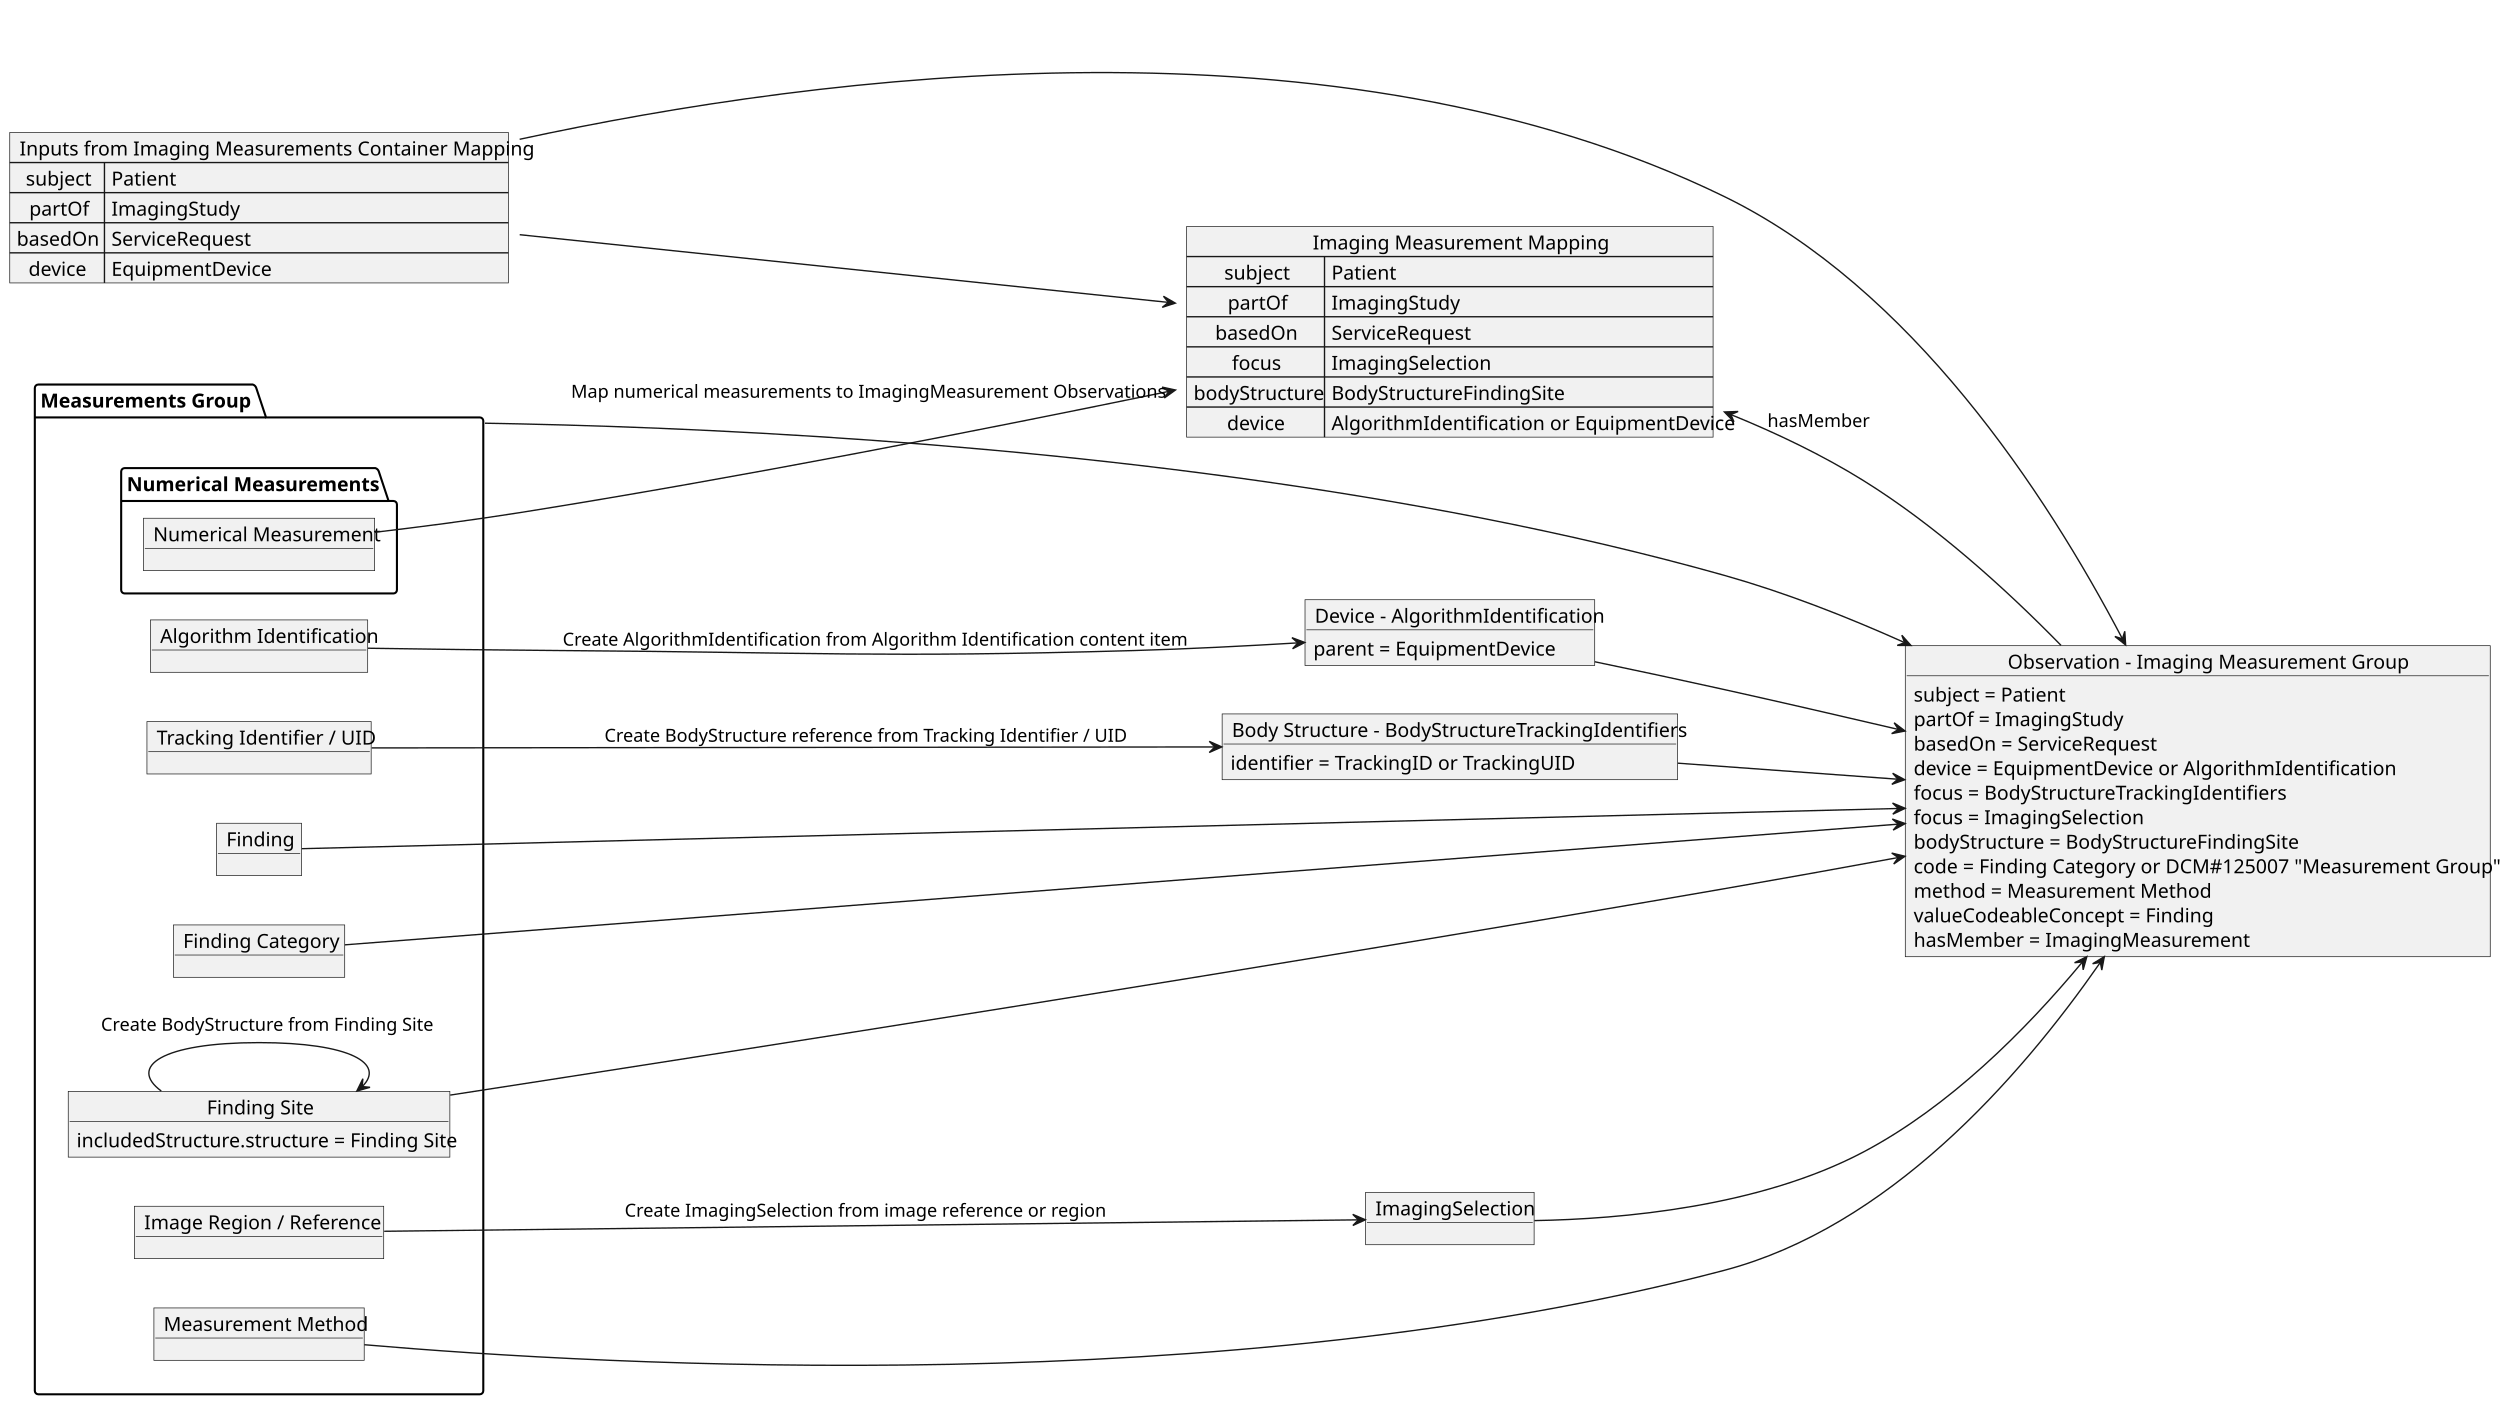
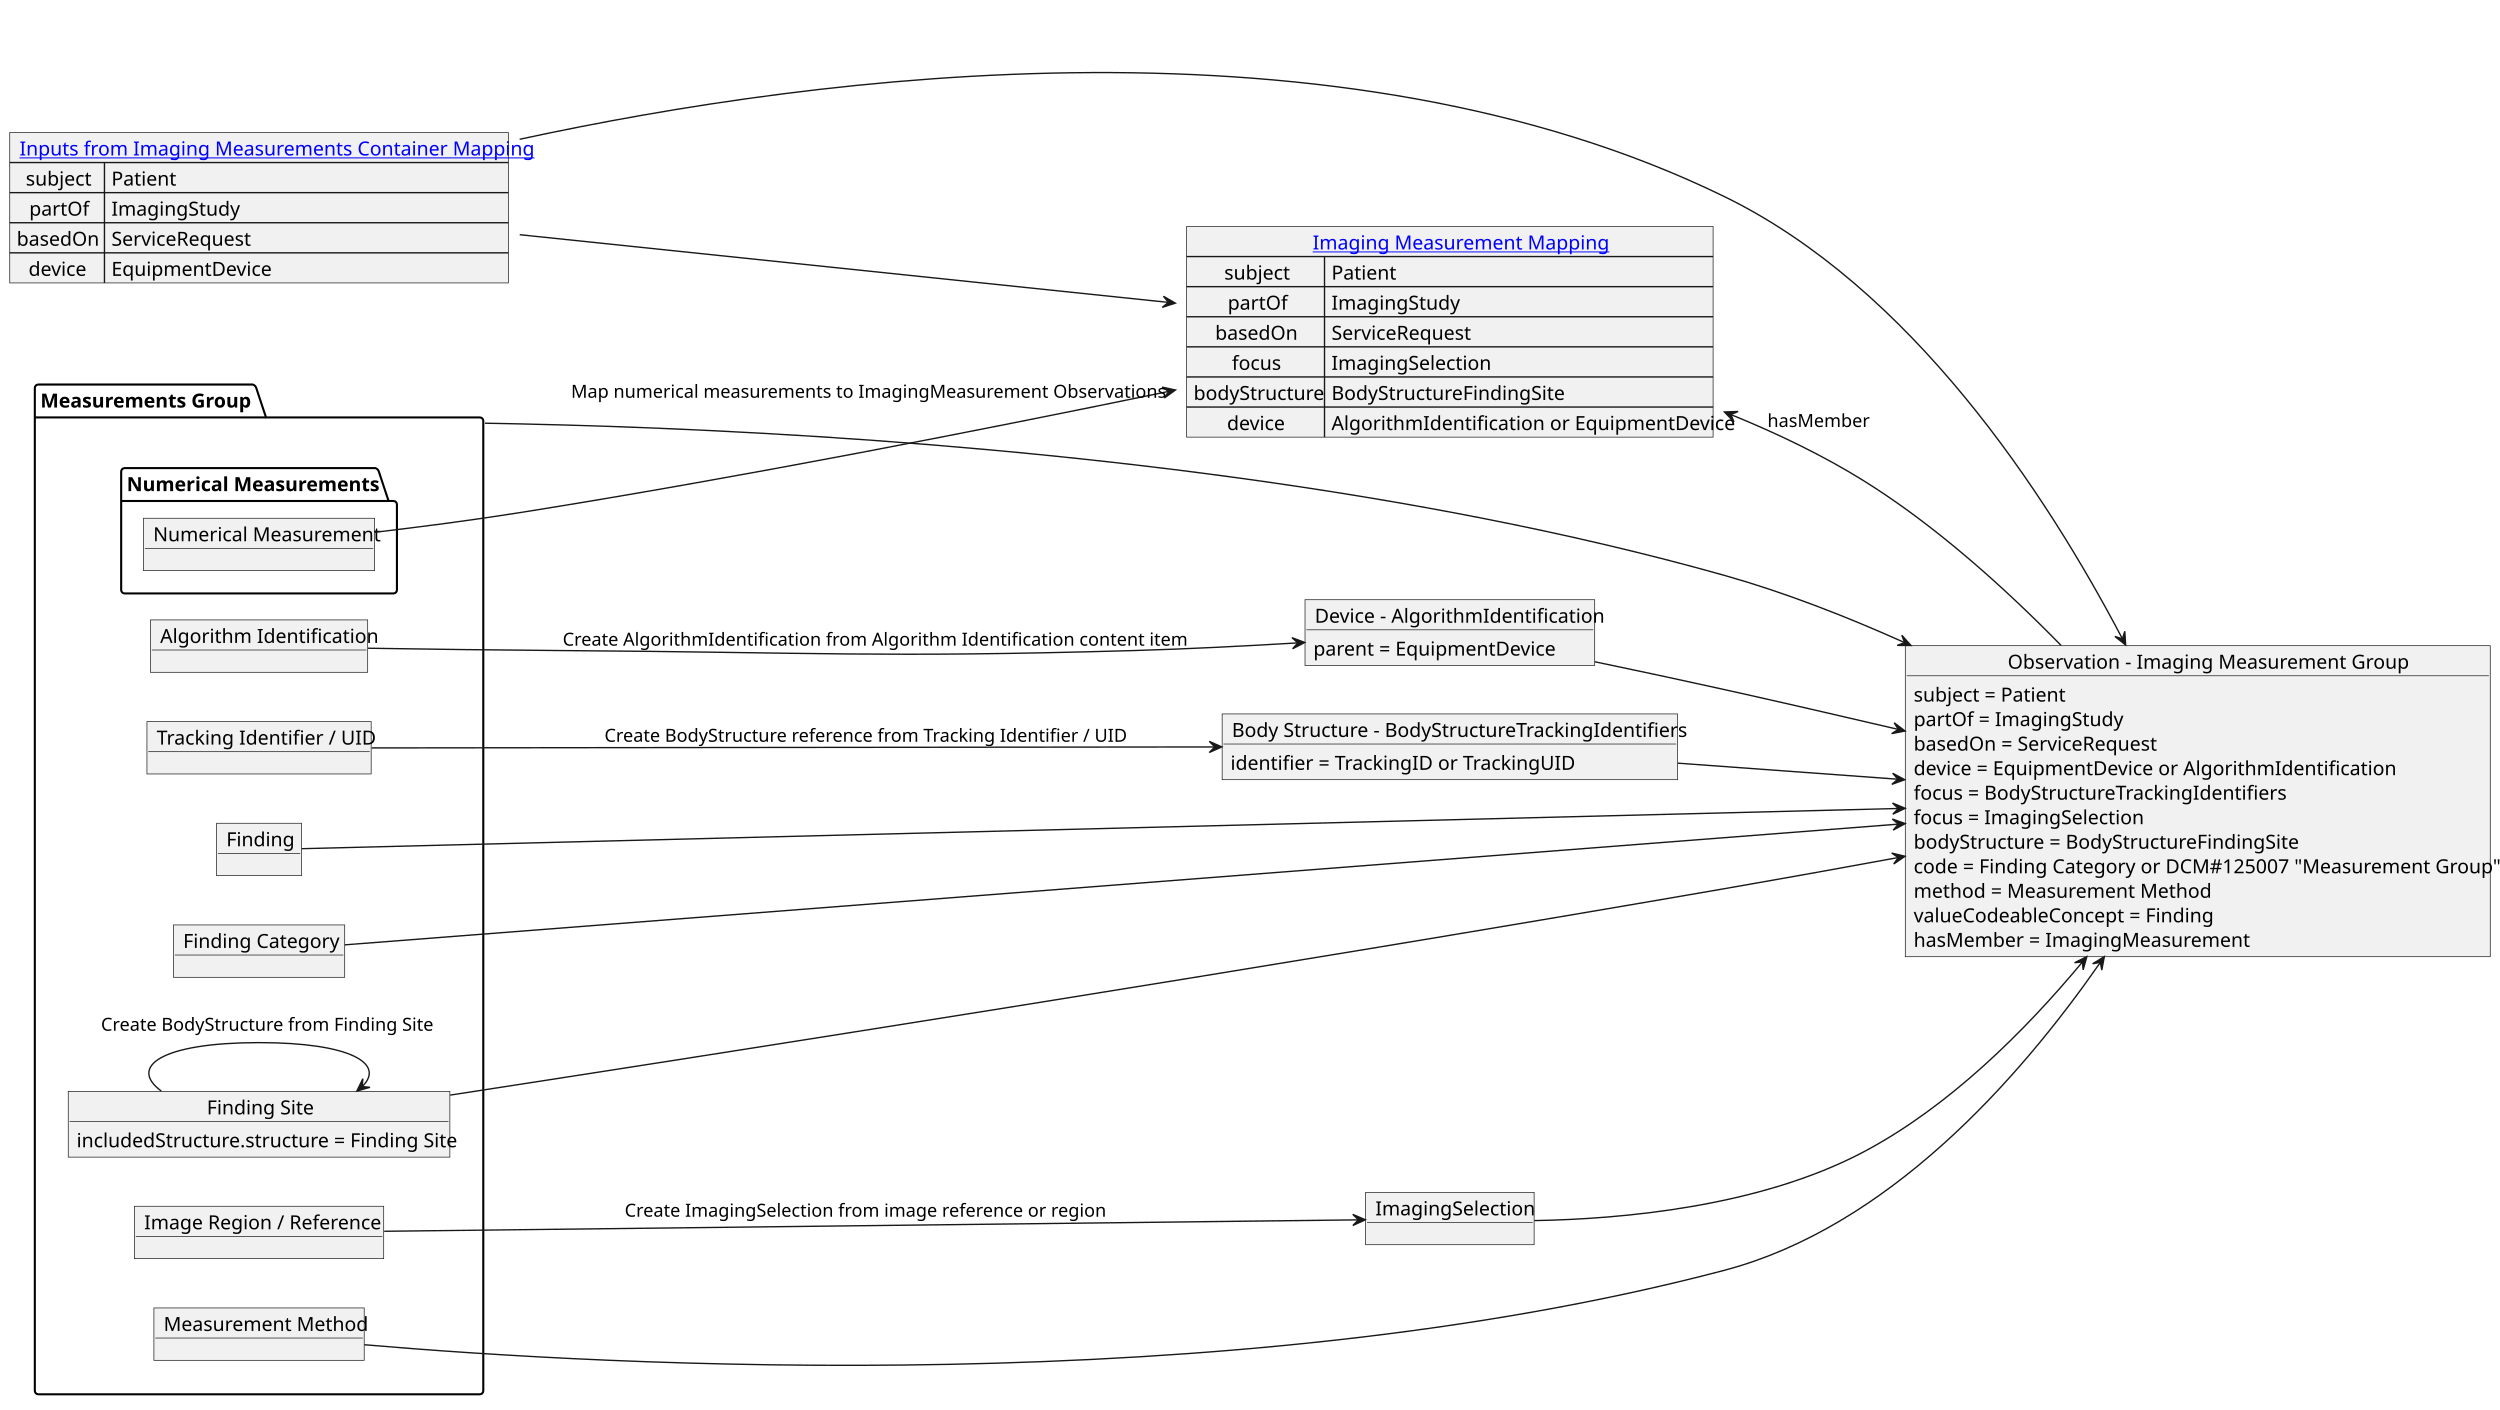
- <svg xmlns="http://www.w3.org/2000/svg" contentStyleType="text/css" height="1012px" preserveAspectRatio="none" style="width:1795px;height:1012px;background:#FFFFFF;" version="1.1" viewBox="0 0 1795 1012" width="1795px" zoomAndPan="magnify">
+ <svg xmlns="http://www.w3.org/2000/svg" xmlns:xlink="http://www.w3.org/1999/xlink" contentStyleType="text/css" height="1012px" preserveAspectRatio="none" style="width:1795px;height:1012px;background:#FFFFFF;" version="1.1" viewBox="0 0 1795 1012" width="1795px" zoomAndPan="magnify">
  <defs />
  <g>
    <g id="cluster_measurementGroup">
      <path d="M27.5,276.1 L181.5,276.1 A3.75,3.75 0 0 1 184,278.6 L191,299.709 L344.5,299.709 A2.5,2.5 0 0 1 347,302.209 L347,998.6 A2.5,2.5 0 0 1 344.5,1001.1 L27.5,1001.1 A2.5,2.5 0 0 1 25,998.6 L25,278.6 A2.5,2.5 0 0 1 27.5,276.1 " fill="none" style="stroke:#000000;stroke-width:1.5;" />
      <line style="stroke:#000000;stroke-width:1.5;" x1="25" x2="191" y1="299.709" y2="299.709" />
      <text fill="#000000" font-family="sans-serif" font-size="14" font-weight="bold" lengthAdjust="spacing" textLength="153" x="29" y="292.633">Measurements Group</text>
    </g>
    <g id="cluster_Numerical Measurements">
      <path d="M89.5,336.1 L269.5,336.1 A3.75,3.75 0 0 1 272,338.6 L279,359.709 L282.5,359.709 A2.5,2.5 0 0 1 285,362.209 L285,423.6 A2.5,2.5 0 0 1 282.5,426.1 L89.5,426.1 A2.5,2.5 0 0 1 87,423.6 L87,338.6 A2.5,2.5 0 0 1 89.5,336.1 " fill="none" style="stroke:#000000;stroke-width:1.5;" />
      <line style="stroke:#000000;stroke-width:1.5;" x1="87" x2="279" y1="359.709" y2="359.709" />
      <text fill="#000000" font-family="sans-serif" font-size="14" font-weight="bold" lengthAdjust="spacing" textLength="179" x="91" y="352.633">Numerical Measurements</text>
    </g>
    <g id="elem_algorithm">
      <rect fill="#F1F1F1" height="37.609" style="stroke:#181818;stroke-width:0.5;" width="156" x="108" y="445.1" />
      <text fill="#000000" font-family="sans-serif" font-size="14" lengthAdjust="spacing" textLength="142" x="115" y="461.633">Algorithm Identification</text>
      <line style="stroke:#181818;stroke-width:0.5;" x1="109" x2="263" y1="466.709" y2="466.709" />
    </g>
    <g id="elem_tracking">
      <rect fill="#F1F1F1" height="37.609" style="stroke:#181818;stroke-width:0.5;" width="161" x="105.5" y="518.1" />
      <text fill="#000000" font-family="sans-serif" font-size="14" lengthAdjust="spacing" textLength="147" x="112.5" y="534.633">Tracking Identifier / UID</text>
      <line style="stroke:#181818;stroke-width:0.5;" x1="106.5" x2="265.5" y1="539.709" y2="539.709" />
    </g>
    <g id="elem_finding">
      <rect fill="#F1F1F1" height="37.609" style="stroke:#181818;stroke-width:0.5;" width="61" x="155.5" y="591.1" />
      <text fill="#000000" font-family="sans-serif" font-size="14" lengthAdjust="spacing" textLength="47" x="162.5" y="607.633">Finding</text>
      <line style="stroke:#181818;stroke-width:0.5;" x1="156.5" x2="215.5" y1="612.709" y2="612.709" />
    </g>
    <g id="elem_findingCategory">
      <rect fill="#F1F1F1" height="37.609" style="stroke:#181818;stroke-width:0.5;" width="123" x="124.5" y="664.1" />
      <text fill="#000000" font-family="sans-serif" font-size="14" lengthAdjust="spacing" textLength="109" x="131.5" y="680.633">Finding Category</text>
      <line style="stroke:#181818;stroke-width:0.5;" x1="125.5" x2="246.5" y1="685.709" y2="685.709" />
    </g>
    <g id="elem_BodyStructureFindingSite">
      <rect fill="#F1F1F1" height="47.219" style="stroke:#181818;stroke-width:0.5;" width="274" x="49" y="783.6" />
      <text fill="#000000" font-family="sans-serif" font-size="14" lengthAdjust="spacing" textLength="75" x="148.5" y="800.133">Finding Site</text>
      <line style="stroke:#181818;stroke-width:0.5;" x1="50" x2="322" y1="805.209" y2="805.209" />
      <text fill="#000000" font-family="sans-serif" font-size="14" lengthAdjust="spacing" textLength="262" x="55" y="823.743">includedStructure.structure = Finding Site</text>
    </g>
    <g id="elem_imageRegion">
      <rect fill="#F1F1F1" height="37.609" style="stroke:#181818;stroke-width:0.5;" width="179" x="96.5" y="866.1" />
      <text fill="#000000" font-family="sans-serif" font-size="14" lengthAdjust="spacing" textLength="165" x="103.5" y="882.633">Image Region / Reference</text>
      <line style="stroke:#181818;stroke-width:0.5;" x1="97.5" x2="274.5" y1="887.709" y2="887.709" />
    </g>
    <g id="elem_method">
      <rect fill="#F1F1F1" height="37.609" style="stroke:#181818;stroke-width:0.5;" width="151" x="110.5" y="939.1" />
      <text fill="#000000" font-family="sans-serif" font-size="14" lengthAdjust="spacing" textLength="137" x="117.5" y="955.633">Measurement Method</text>
      <line style="stroke:#181818;stroke-width:0.5;" x1="111.5" x2="260.5" y1="960.709" y2="960.709" />
    </g>
    <g id="elem_measurement">
      <rect fill="#F1F1F1" height="37.609" style="stroke:#181818;stroke-width:0.5;" width="166" x="103" y="372.1" />
      <text fill="#000000" font-family="sans-serif" font-size="14" lengthAdjust="spacing" textLength="152" x="110" y="388.633">Numerical Measurement</text>
      <line style="stroke:#181818;stroke-width:0.5;" x1="104" x2="268" y1="393.709" y2="393.709" />
    </g>
    <g id="elem_inputs">
      <rect fill="#F1F1F1" height="108.047" style="stroke:#181818;stroke-width:0.5;" width="358" x="7" y="95.1" />
-       <text fill="#000000" font-family="sans-serif" font-size="14" lengthAdjust="spacing" textLength="344" x="14" y="111.633">Inputs from Imaging Measurements Container Mapping</text>
+       <a href="mapping.html#imaging-measurements-container-mapping" target="_top" title="mapping.html#imaging-measurements-container-mapping" xlink:actuate="onRequest" xlink:href="mapping.html#imaging-measurements-container-mapping" xlink:show="new" xlink:title="mapping.html#imaging-measurements-container-mapping" xlink:type="simple">
+         <text fill="#0000FF" font-family="sans-serif" font-size="14" lengthAdjust="spacing" text-decoration="underline" textLength="344" x="14" y="111.633">Inputs from Imaging Measurements Container Mapping</text>
+       </a>
      <line style="stroke:#181818;stroke-width:1.0;" x1="7" x2="365" y1="116.709" y2="116.709" />
      <text fill="#000000" font-family="sans-serif" font-size="14" lengthAdjust="spacing" textLength="45" x="18.5" y="133.243">subject</text>
      <text fill="#000000" font-family="sans-serif" font-size="14" lengthAdjust="spacing" textLength="44" x="80" y="133.243">Patient</text>
      <line style="stroke:#181818;stroke-width:1.0;" x1="75" x2="75" y1="116.709" y2="138.319" />
      <line style="stroke:#181818;stroke-width:1.0;" x1="7" x2="365" y1="138.319" y2="138.319" />
      <text fill="#000000" font-family="sans-serif" font-size="14" lengthAdjust="spacing" textLength="40" x="21" y="154.852">partOf</text>
      <text fill="#000000" font-family="sans-serif" font-size="14" lengthAdjust="spacing" textLength="85" x="80" y="154.852">ImagingStudy</text>
      <line style="stroke:#181818;stroke-width:1.0;" x1="75" x2="75" y1="138.319" y2="159.928" />
      <line style="stroke:#181818;stroke-width:1.0;" x1="7" x2="365" y1="159.928" y2="159.928" />
      <text fill="#000000" font-family="sans-serif" font-size="14" lengthAdjust="spacing" textLength="58" x="12" y="176.461">basedOn</text>
      <text fill="#000000" font-family="sans-serif" font-size="14" lengthAdjust="spacing" textLength="100" x="80" y="176.461">ServiceRequest</text>
      <line style="stroke:#181818;stroke-width:1.0;" x1="75" x2="75" y1="159.928" y2="181.537" />
      <line style="stroke:#181818;stroke-width:1.0;" x1="7" x2="365" y1="181.537" y2="181.537" />
      <text fill="#000000" font-family="sans-serif" font-size="14" lengthAdjust="spacing" textLength="41" x="20.5" y="198.071">device</text>
      <text fill="#000000" font-family="sans-serif" font-size="14" lengthAdjust="spacing" textLength="110" x="80" y="198.071">EquipmentDevice</text>
      <line style="stroke:#181818;stroke-width:1.0;" x1="75" x2="75" y1="181.537" y2="203.147" />
    </g>
    <g id="elem_AlgorithmIdentification">
      <rect fill="#F1F1F1" height="47.219" style="stroke:#181818;stroke-width:0.5;" width="208" x="937" y="430.6" />
      <text fill="#000000" font-family="sans-serif" font-size="14" lengthAdjust="spacing" textLength="194" x="944" y="447.133">Device - AlgorithmIdentification</text>
      <line style="stroke:#181818;stroke-width:0.5;" x1="938" x2="1144" y1="452.209" y2="452.209" />
      <text fill="#000000" font-family="sans-serif" font-size="14" lengthAdjust="spacing" textLength="167" x="943" y="470.743">parent = EquipmentDevice</text>
    </g>
    <g id="elem_TrackingBodyStructure">
      <rect fill="#F1F1F1" height="47.219" style="stroke:#181818;stroke-width:0.5;" width="327" x="877.5" y="512.6" />
      <text fill="#000000" font-family="sans-serif" font-size="14" lengthAdjust="spacing" textLength="313" x="884.5" y="529.133">Body Structure - BodyStructureTrackingIdentifiers</text>
      <line style="stroke:#181818;stroke-width:0.5;" x1="878.5" x2="1203.5" y1="534.209" y2="534.209" />
      <text fill="#000000" font-family="sans-serif" font-size="14" lengthAdjust="spacing" textLength="236" x="883.5" y="552.743">identifier = TrackingID or TrackingUID</text>
    </g>
    <g id="elem_ImagingSelection">
      <rect fill="#F1F1F1" height="37.609" style="stroke:#181818;stroke-width:0.5;" width="121" x="980.5" y="856.1" />
      <text fill="#000000" font-family="sans-serif" font-size="14" lengthAdjust="spacing" textLength="107" x="987.5" y="872.633">ImagingSelection</text>
      <line style="stroke:#181818;stroke-width:0.5;" x1="981.5" x2="1100.5" y1="877.709" y2="877.709" />
    </g>
    <g id="elem_imagingMeasurementGroup">
      <rect fill="#F1F1F1" height="223.312" style="stroke:#181818;stroke-width:0.5;" width="420" x="1368" y="463.6" />
      <text fill="#000000" font-family="sans-serif" font-size="14" lengthAdjust="spacing" textLength="273" x="1441.5" y="480.133">Observation - Imaging Measurement Group</text>
      <line style="stroke:#181818;stroke-width:0.5;" x1="1369" x2="1787" y1="485.209" y2="485.209" />
      <text fill="#000000" font-family="sans-serif" font-size="14" lengthAdjust="spacing" textLength="105" x="1374" y="503.743">subject = Patient</text>
      <text fill="#000000" font-family="sans-serif" font-size="14" lengthAdjust="spacing" textLength="141" x="1374" y="521.352">partOf = ImagingStudy</text>
      <text fill="#000000" font-family="sans-serif" font-size="14" lengthAdjust="spacing" textLength="174" x="1374" y="538.961">basedOn = ServiceRequest</text>
      <text fill="#000000" font-family="sans-serif" font-size="14" lengthAdjust="spacing" textLength="326" x="1374" y="556.571">device = EquipmentDevice or AlgorithmIdentification</text>
      <text fill="#000000" font-family="sans-serif" font-size="14" lengthAdjust="spacing" textLength="256" x="1374" y="574.18">focus = BodyStructureTrackingIdentifiers</text>
      <text fill="#000000" font-family="sans-serif" font-size="14" lengthAdjust="spacing" textLength="157" x="1374" y="591.789">focus = ImagingSelection</text>
      <text fill="#000000" font-family="sans-serif" font-size="14" lengthAdjust="spacing" textLength="266" x="1374" y="609.399">bodyStructure = BodyStructureFindingSite</text>
      <text fill="#000000" font-family="sans-serif" font-size="14" lengthAdjust="spacing" textLength="408" x="1374" y="627.008">code = Finding Category or DCM#125007 "Measurement Group"</text>
      <text fill="#000000" font-family="sans-serif" font-size="14" lengthAdjust="spacing" textLength="200" x="1374" y="644.618">method = Measurement Method</text>
      <text fill="#000000" font-family="sans-serif" font-size="14" lengthAdjust="spacing" textLength="211" x="1374" y="662.227">valueCodeableConcept = Finding</text>
      <text fill="#000000" font-family="sans-serif" font-size="14" lengthAdjust="spacing" textLength="225" x="1374" y="679.836">hasMember = ImagingMeasurement</text>
    </g>
    <g id="elem_imagingMeasurementMap">
      <rect fill="#F1F1F1" height="151.266" style="stroke:#181818;stroke-width:0.5;" width="378" x="852" y="162.6" />
-       <text fill="#000000" font-family="sans-serif" font-size="14" lengthAdjust="spacing" textLength="197" x="942.5" y="179.133">Imaging Measurement Mapping</text>
+       <a href="mapping.html#imaging-measurement-mapping" target="_top" title="mapping.html#imaging-measurement-mapping" xlink:actuate="onRequest" xlink:href="mapping.html#imaging-measurement-mapping" xlink:show="new" xlink:title="mapping.html#imaging-measurement-mapping" xlink:type="simple">
+         <text fill="#0000FF" font-family="sans-serif" font-size="14" lengthAdjust="spacing" text-decoration="underline" textLength="197" x="942.5" y="179.133">Imaging Measurement Mapping</text>
+       </a>
      <line style="stroke:#181818;stroke-width:1.0;" x1="852" x2="1230" y1="184.209" y2="184.209" />
      <text fill="#000000" font-family="sans-serif" font-size="14" lengthAdjust="spacing" textLength="45" x="879" y="200.743">subject</text>
      <text fill="#000000" font-family="sans-serif" font-size="14" lengthAdjust="spacing" textLength="44" x="956" y="200.743">Patient</text>
      <line style="stroke:#181818;stroke-width:1.0;" x1="951" x2="951" y1="184.209" y2="205.819" />
      <line style="stroke:#181818;stroke-width:1.0;" x1="852" x2="1230" y1="205.819" y2="205.819" />
      <text fill="#000000" font-family="sans-serif" font-size="14" lengthAdjust="spacing" textLength="40" x="881.5" y="222.352">partOf</text>
      <text fill="#000000" font-family="sans-serif" font-size="14" lengthAdjust="spacing" textLength="85" x="956" y="222.352">ImagingStudy</text>
      <line style="stroke:#181818;stroke-width:1.0;" x1="951" x2="951" y1="205.819" y2="227.428" />
      <line style="stroke:#181818;stroke-width:1.0;" x1="852" x2="1230" y1="227.428" y2="227.428" />
      <text fill="#000000" font-family="sans-serif" font-size="14" lengthAdjust="spacing" textLength="58" x="872.5" y="243.961">basedOn</text>
      <text fill="#000000" font-family="sans-serif" font-size="14" lengthAdjust="spacing" textLength="100" x="956" y="243.961">ServiceRequest</text>
      <line style="stroke:#181818;stroke-width:1.0;" x1="951" x2="951" y1="227.428" y2="249.037" />
      <line style="stroke:#181818;stroke-width:1.0;" x1="852" x2="1230" y1="249.037" y2="249.037" />
      <text fill="#000000" font-family="sans-serif" font-size="14" lengthAdjust="spacing" textLength="34" x="884.5" y="265.571">focus</text>
      <text fill="#000000" font-family="sans-serif" font-size="14" lengthAdjust="spacing" textLength="107" x="956" y="265.571">ImagingSelection</text>
      <line style="stroke:#181818;stroke-width:1.0;" x1="951" x2="951" y1="249.037" y2="270.647" />
      <line style="stroke:#181818;stroke-width:1.0;" x1="852" x2="1230" y1="270.647" y2="270.647" />
      <text fill="#000000" font-family="sans-serif" font-size="14" lengthAdjust="spacing" textLength="89" x="857" y="287.18">bodyStructure</text>
      <text fill="#000000" font-family="sans-serif" font-size="14" lengthAdjust="spacing" textLength="161" x="956" y="287.18">BodyStructureFindingSite</text>
      <line style="stroke:#181818;stroke-width:1.0;" x1="951" x2="951" y1="270.647" y2="292.256" />
      <line style="stroke:#181818;stroke-width:1.0;" x1="852" x2="1230" y1="292.256" y2="292.256" />
      <text fill="#000000" font-family="sans-serif" font-size="14" lengthAdjust="spacing" textLength="41" x="881" y="308.789">device</text>
      <text fill="#000000" font-family="sans-serif" font-size="14" lengthAdjust="spacing" textLength="269" x="956" y="308.789">AlgorithmIdentification or EquipmentDevice</text>
      <line style="stroke:#181818;stroke-width:1.0;" x1="951" x2="951" y1="292.256" y2="313.866" />
    </g>
    <g id="link_algorithm_AlgorithmIdentification">
      <path codeLine="61" d="M264.22,465.43 C305.42,466.08 356.97,466.78 403,467.1 C585.66,468.37 631.41,472.35 814,467.1 C852.44,466 894.52,463.84 931.83,461.59 " fill="none" id="algorithm-to-AlgorithmIdentification" style="stroke:#181818;stroke-width:1.0;" />
      <polygon fill="#181818" points="936.83,461.29,927.607,457.836,931.839,461.589,928.086,465.822,936.83,461.29" style="stroke:#181818;stroke-width:1.0;" />
      <text fill="#000000" font-family="sans-serif" font-size="13" lengthAdjust="spacing" textLength="409" x="404" y="463.595">Create AlgorithmIdentification from Algorithm Identification content item</text>
    </g>
    <g id="link_tracking_TrackingBodyStructure">
      <path codeLine="62" d="M266.86,537.01 C404.53,536.84 689.29,536.51 872.14,536.3 " fill="none" id="tracking-to-TrackingBodyStructure" style="stroke:#181818;stroke-width:1.0;" />
      <polygon fill="#181818" points="877.25,536.29,868.25,532.29,872.25,536.29,868.25,540.29,877.25,536.29" style="stroke:#181818;stroke-width:1.0;" />
      <text fill="#000000" font-family="sans-serif" font-size="13" lengthAdjust="spacing" textLength="349" x="434" y="532.595">Create BodyStructure reference from Tracking Identifier / UID</text>
    </g>
    <g id="link_BodyStructureFindingSite_BodyStructureFindingSite">
      <path codeLine="63" d="M115.8,783.37 C92.13,766 115.53,748.6 186,748.6 C252.07,748.6 276.76,763.89 260.08,780.12 " fill="none" id="BodyStructureFindingSite-to-BodyStructureFindingSite" style="stroke:#181818;stroke-width:1.0;" />
      <polygon fill="#181818" points="256.2,783.37,265.671,780.667,260.036,780.163,260.54,774.529,256.2,783.37" style="stroke:#181818;stroke-width:1.0;" />
      <text fill="#000000" font-family="sans-serif" font-size="13" lengthAdjust="spacing" textLength="227" x="72.5" y="740.095">Create BodyStructure from Finding Site</text>
    </g>
    <g id="link_imageRegion_ImagingSelection">
      <path codeLine="64" d="M275.87,884.06 C448.14,882.04 823.83,877.63 975.03,875.86 " fill="none" id="imageRegion-to-ImagingSelection" style="stroke:#181818;stroke-width:1.0;" />
      <polygon fill="#181818" points="980.32,875.8,971.275,871.903,975.32,875.857,971.366,879.903,980.32,875.8" style="stroke:#181818;stroke-width:1.0;" />
      <text fill="#000000" font-family="sans-serif" font-size="13" lengthAdjust="spacing" textLength="320" x="448.5" y="873.595">Create ImagingSelection from image reference or region</text>
    </g>
    <g id="link_inputs_imagingMeasurementGroup">
      <path codeLine="66" d="M373.1,100.01 C592.13,52.62 961.05,6 1238,141.1 C1372.2,206.57 1468.83,353.68 1523.78,458.46 " fill="none" id="inputs-to-imagingMeasurementGroup" style="stroke:#181818;stroke-width:1.0;" />
      <polygon fill="#181818" points="1526.21,463.1,1525.587,453.271,1523.894,458.669,1518.496,456.976,1526.21,463.1" style="stroke:#181818;stroke-width:1.0;" />
    </g>
    <g id="link_AlgorithmIdentification_imagingMeasurementGroup">
      <path codeLine="67" d="M1145.1,475.15 C1175.09,481.41 1207.88,488.4 1238,495.1 C1278.41,504.09 1321.46,514 1362.84,523.69 " fill="none" id="AlgorithmIdentification-to-imagingMeasurementGroup" style="stroke:#181818;stroke-width:1.0;" />
      <polygon fill="#181818" points="1367.87,524.87,1360.005,518.942,1362.999,523.741,1358.199,526.736,1367.87,524.87" style="stroke:#181818;stroke-width:1.0;" />
    </g>
    <g id="link_TrackingBodyStructure_imagingMeasurementGroup">
      <path codeLine="68" d="M1204.7,547.96 C1254.43,551.59 1309.91,555.63 1362.53,559.47 " fill="none" id="TrackingBodyStructure-to-imagingMeasurementGroup" style="stroke:#181818;stroke-width:1.0;" />
      <polygon fill="#181818" points="1367.62,559.84,1358.942,555.182,1362.634,559.468,1358.348,563.16,1367.62,559.84" style="stroke:#181818;stroke-width:1.0;" />
    </g>
    <g id="link_finding_imagingMeasurementGroup">
      <path codeLine="69" d="M216.68,609.35 C363.4,605.66 1018.05,589.17 1362.88,580.49 " fill="none" id="finding-to-imagingMeasurementGroup" style="stroke:#181818;stroke-width:1.0;" />
      <polygon fill="#181818" points="1367.94,580.36,1358.84,576.593,1362.942,580.489,1359.046,584.59,1367.94,580.36" style="stroke:#181818;stroke-width:1.0;" />
    </g>
    <g id="link_findingCategory_imagingMeasurementGroup">
      <path codeLine="70" d="M247.62,678.39 C439.2,663.5 1038.11,616.97 1362.73,591.75 " fill="none" id="findingCategory-to-imagingMeasurementGroup" style="stroke:#181818;stroke-width:1.0;" />
      <polygon fill="#181818" points="1367.96,591.34,1358.678,588.046,1362.975,591.726,1359.295,596.022,1367.96,591.34" style="stroke:#181818;stroke-width:1.0;" />
    </g>
    <g id="link_BodyStructureFindingSite_imagingMeasurementGroup">
      <path codeLine="71" d="M323.23,786.28 C523.79,755.38 910.23,694.9 1238,638.1 C1278.38,631.1 1321.41,623.34 1362.79,615.73 " fill="none" id="BodyStructureFindingSite-to-imagingMeasurementGroup" style="stroke:#181818;stroke-width:1.0;" />
      <polygon fill="#181818" points="1367.82,614.8,1358.247,612.487,1362.902,615.701,1359.688,620.356,1367.82,614.8" style="stroke:#181818;stroke-width:1.0;" />
    </g>
    <g id="link_ImagingSelection_imagingMeasurementGroup">
      <path codeLine="72" d="M1101.68,876.39 C1164.1,875.32 1263.21,866.64 1338,827.1 C1399.3,794.69 1453.76,740.54 1495.15,690.73 " fill="none" id="ImagingSelection-to-imagingMeasurementGroup" style="stroke:#181818;stroke-width:1.0;" />
      <polygon fill="#181818" points="1498.36,686.85,1489.537,691.226,1495.169,690.699,1495.696,696.332,1498.36,686.85" style="stroke:#181818;stroke-width:1.0;" />
    </g>
    <g id="link_measurementGroup_imagingMeasurementGroup">
      <path codeLine="73" d="M348.175,303.87 C349.37,303.891 350.57,303.911 351.775,303.932 C354.186,303.975 356.618,304.019 359.071,304.065 C363.977,304.159 368.968,304.26 374.039,304.372 C384.183,304.594 394.652,304.854 405.425,305.156 C448.515,306.363 496.46,308.248 547.836,311.121 C753.342,322.615 1013.755,349.935 1238,413.1 C1281.16,425.26 1325.59,442.57 1367.49,461.39 " fill="none" id="measurementGroup-to-imagingMeasurementGroup" style="stroke:#181818;stroke-width:1.0;" />
      <polygon fill="#181818" points="1372.06,463.45,1365.503,456.101,1367.503,461.393,1362.211,463.393,1372.06,463.45" style="stroke:#181818;stroke-width:1.0;" />
    </g>
    <g id="link_method_imagingMeasurementGroup">
      <path codeLine="74" d="M261.56,965.51 C435.89,980.56 882.35,1005.83 1238,912.1 C1355.19,881.22 1448.99,775.9 1507.96,691.13 " fill="none" id="method-to-imagingMeasurementGroup" style="stroke:#181818;stroke-width:1.0;" />
      <polygon fill="#181818" points="1510.91,686.85,1502.503,691.981,1508.068,690.963,1509.085,696.528,1510.91,686.85" style="stroke:#181818;stroke-width:1.0;" />
    </g>
    <g id="link_inputs_imagingMeasurementMap">
      <path codeLine="76" d="M373.14,168.52 C510.73,182.88 697.87,202.4 838.88,217.12 " fill="none" id="inputs-to-imagingMeasurementMap" style="stroke:#181818;stroke-width:1.0;" />
      <polygon fill="#181818" points="843.88,217.64,835.353,212.711,838.908,217.111,834.508,220.666,843.88,217.64" style="stroke:#181818;stroke-width:1.0;" />
    </g>
    <g id="link_measurement_imagingMeasurementMap">
      <path codeLine="77" d="M269.12,382.19 C301.55,378.35 339.1,373.49 373,368.1 C530.16,343.1 706.89,308.35 838.93,281.07 " fill="none" id="measurement-to-imagingMeasurementMap" style="stroke:#181818;stroke-width:1.0;" />
      <polygon fill="#181818" points="844,280.02,834.376,277.927,839.104,281.034,835.998,285.761,844,280.02" style="stroke:#181818;stroke-width:1.0;" />
      <text fill="#000000" font-family="sans-serif" font-size="13" lengthAdjust="spacing" textLength="397" x="410" y="285.595">Map numerical measurements to ImagingMeasurement Observations</text>
    </g>
    <g id="link_imagingMeasurementMap_imagingMeasurementGroup">
      <path codeLine="78" d="M1242.98,297.75 C1275.85,311.13 1308.7,326.87 1338,345.1 C1389.58,377.19 1439.24,421.9 1479.8,463.37 " fill="none" id="imagingMeasurementMap-backto-imagingMeasurementGroup" style="stroke:#181818;stroke-width:1.0;" />
      <polygon fill="#181818" points="1238.13,295.79,1244.982,302.865,1242.767,297.659,1247.973,295.445,1238.13,295.79" style="stroke:#181818;stroke-width:1.0;" />
      <text fill="#000000" font-family="sans-serif" font-size="13" lengthAdjust="spacing" textLength="68" x="1269" y="306.595">hasMember</text>
    </g>
  </g>
</svg>
